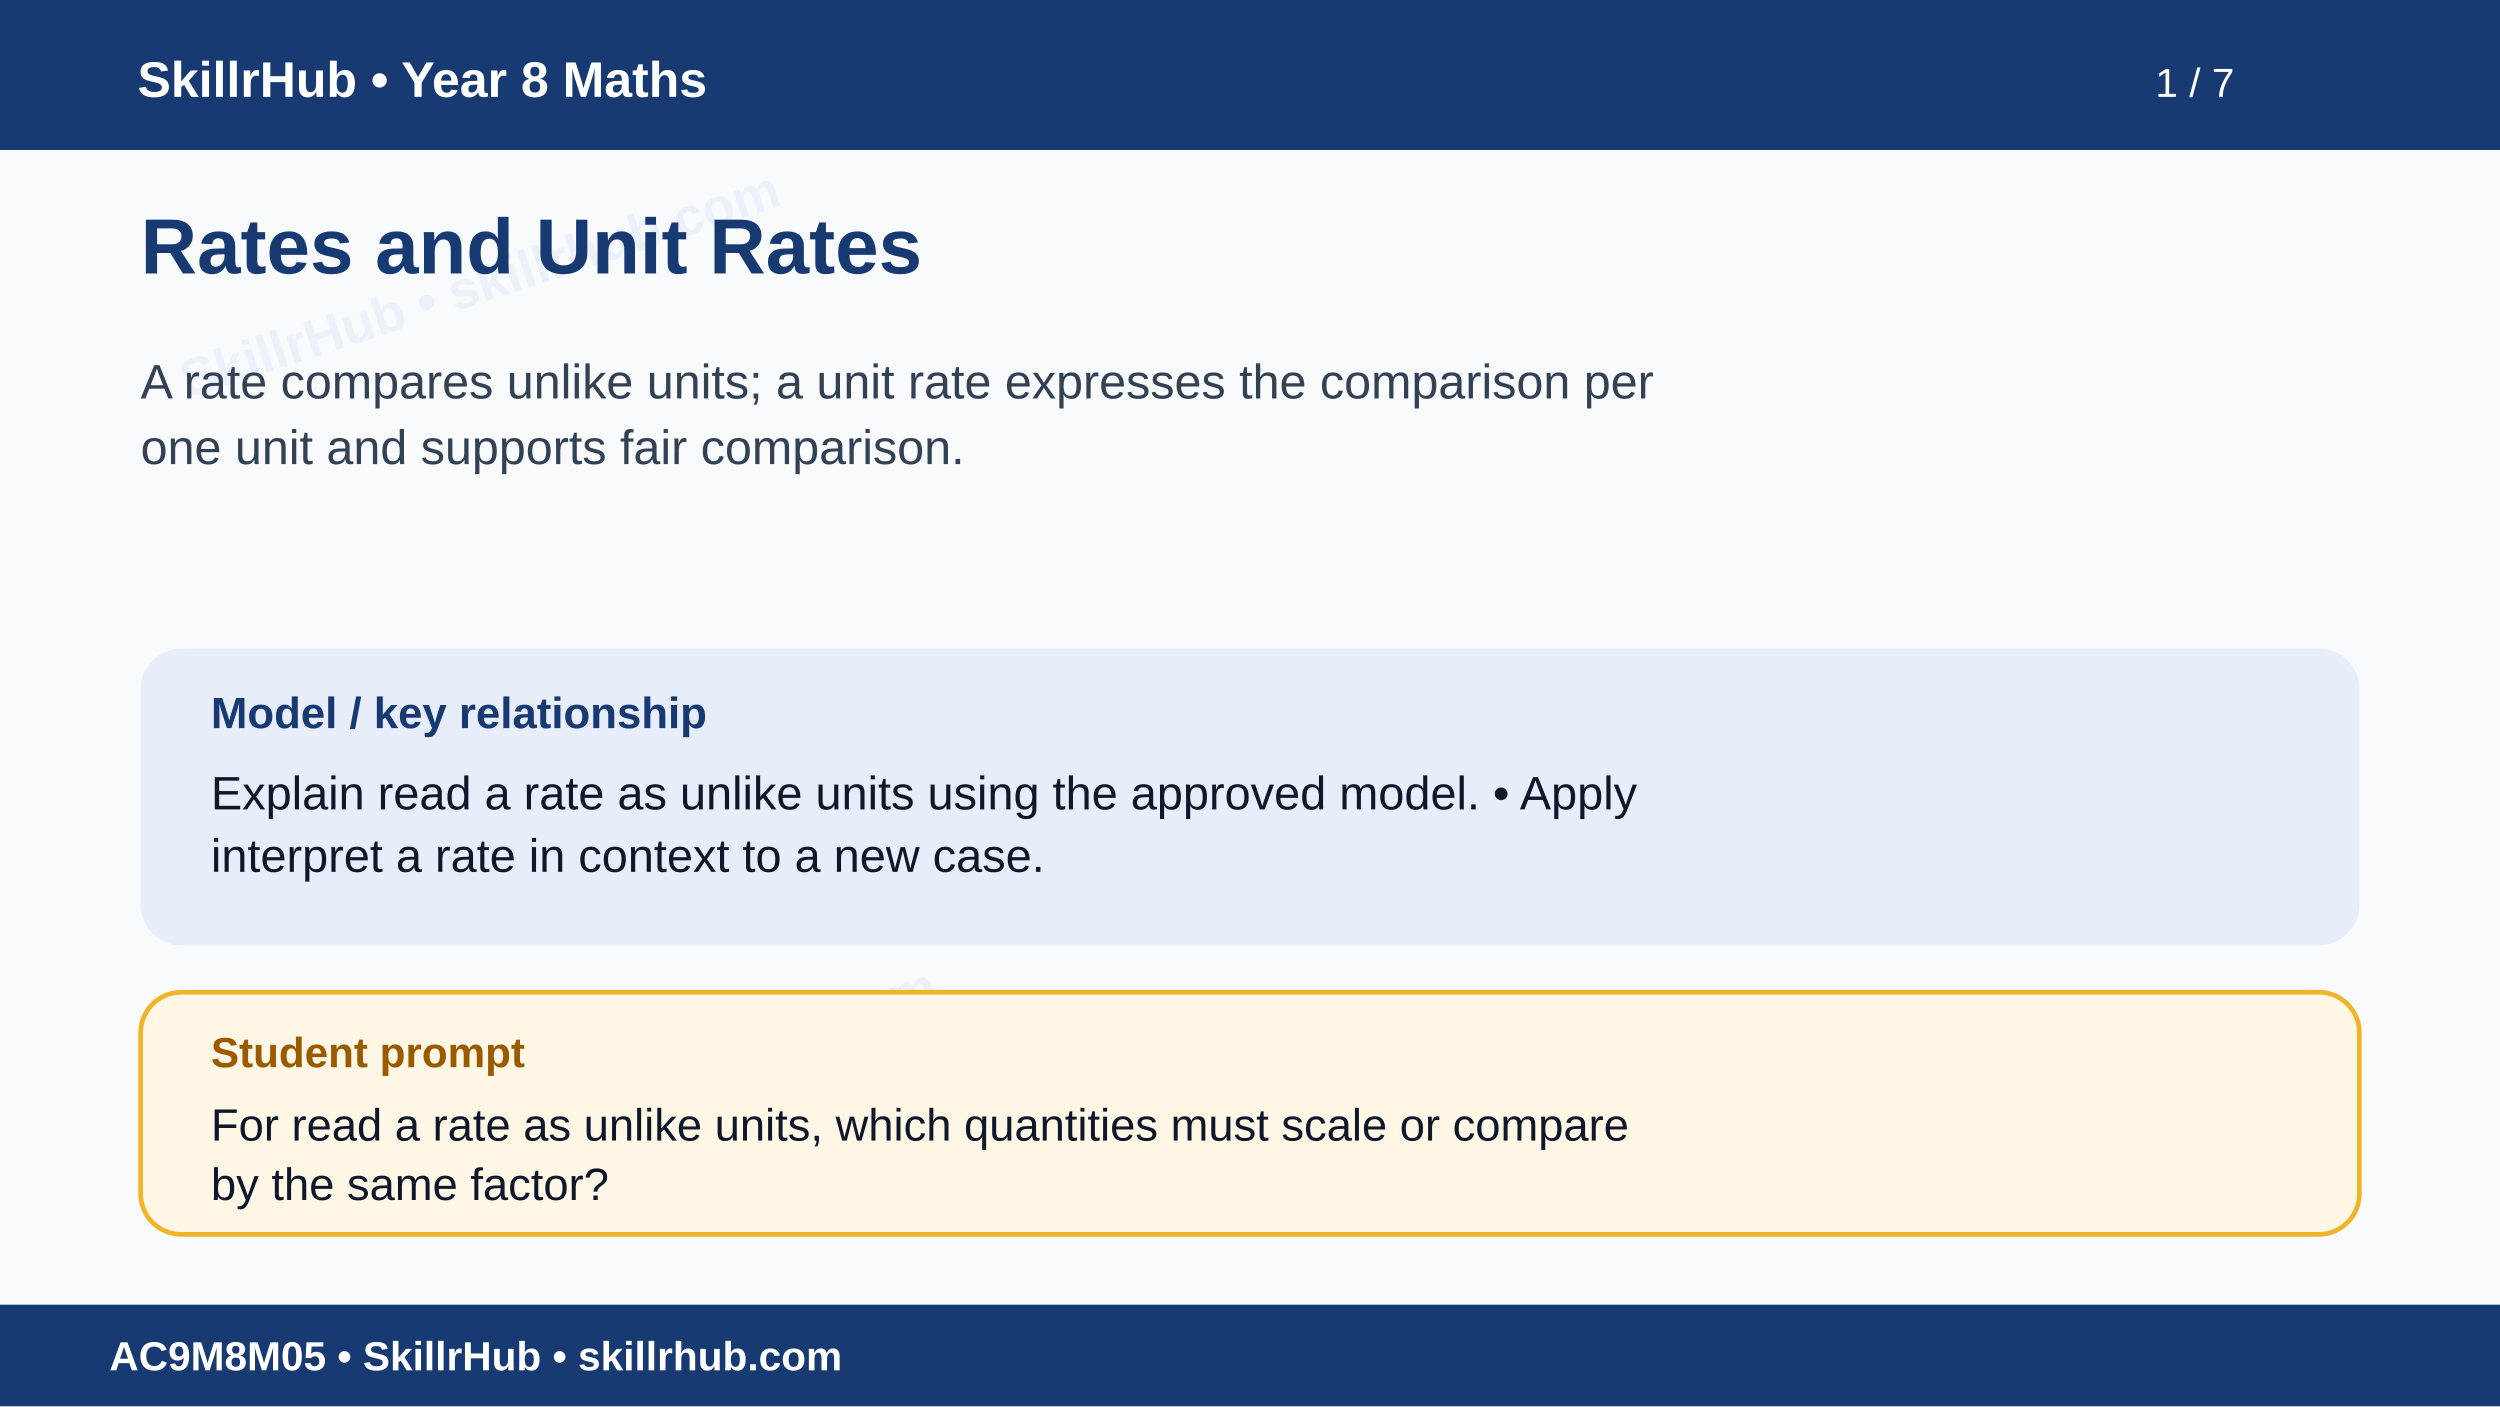
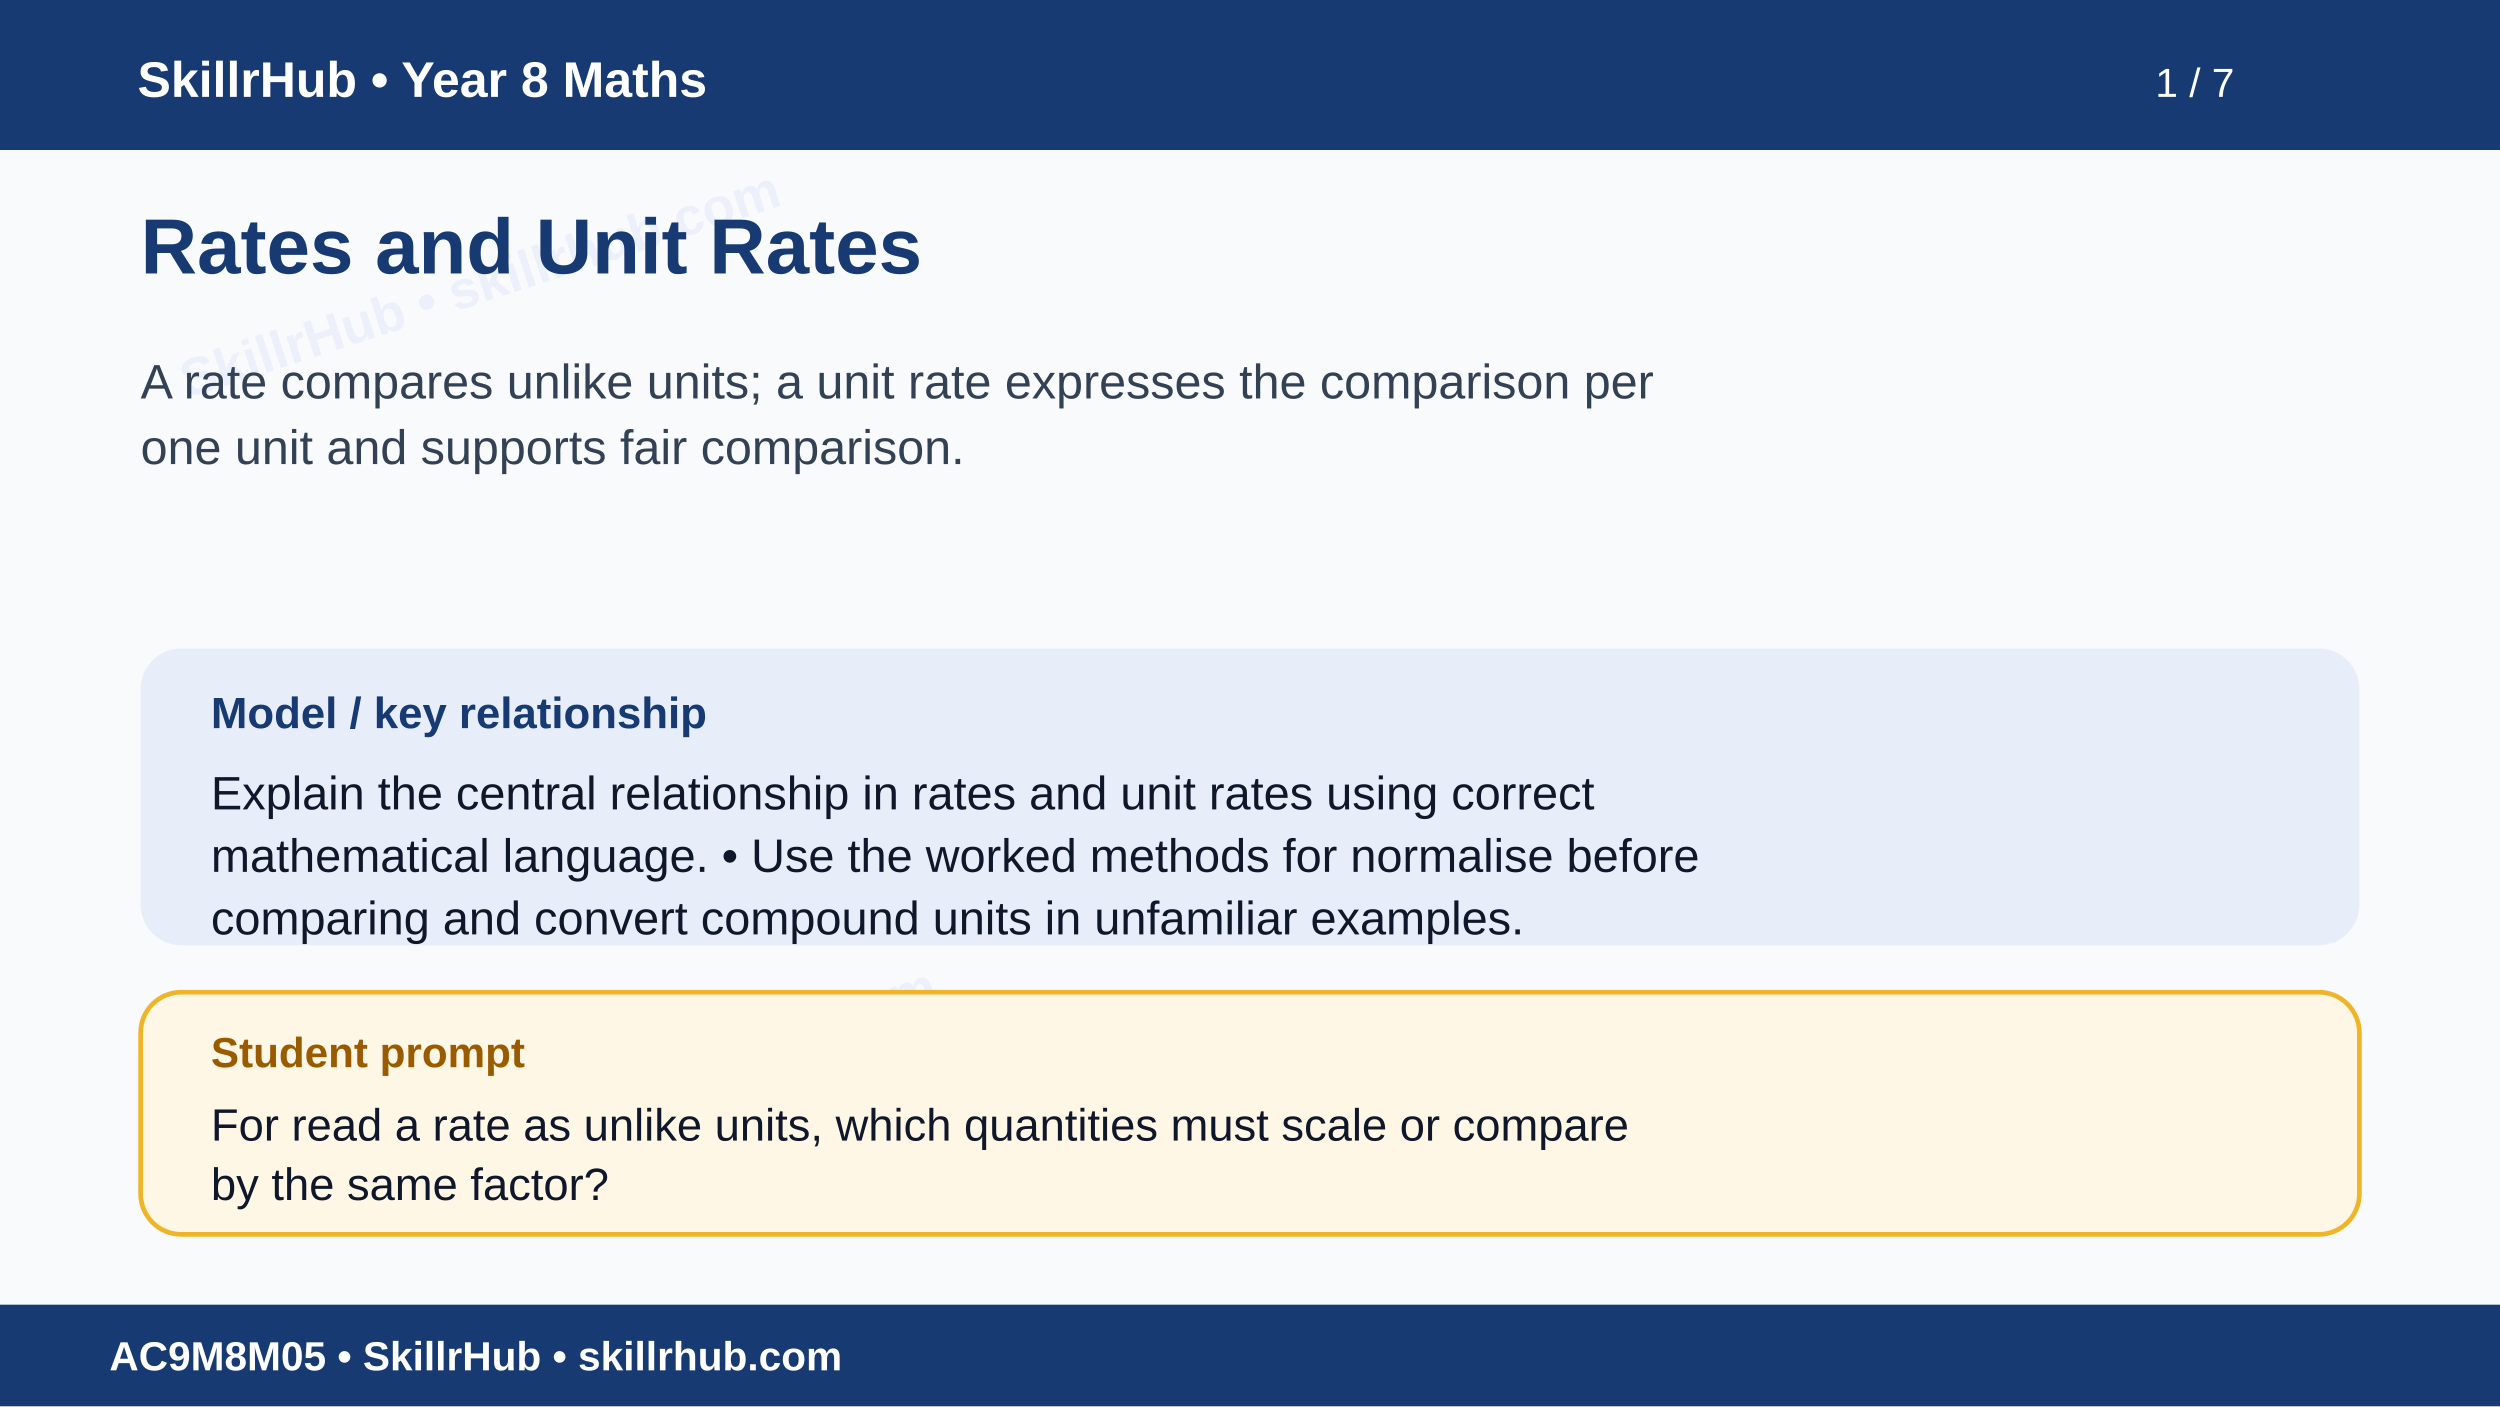
<svg xmlns="http://www.w3.org/2000/svg" width="1600" height="900" viewBox="0 0 1600 900" role="img" aria-labelledby="title desc">
  <rect width="1600" height="900" fill="#f8fafc" />
  <g opacity=".055" fill="#1d4ed8" font-family="Arial,Helvetica,sans-serif" font-size="34" font-weight="700">
    <text x="120" y="255" transform="rotate(-18 120 255)">SkillrHub • skillrhub.com</text>
    <text x="790" y="560" transform="rotate(-18 790 560)">SkillrHub • skillrhub.com</text>
    <text x="220" y="765" transform="rotate(-18 220 765)">SkillrHub • skillrhub.com</text>
  </g>
  <rect width="1600" height="96" fill="#173a72" />
  <text x="88" y="62" fill="#fff" font-family="Arial,Helvetica,sans-serif" font-size="32" font-weight="700">SkillrHub • Year 8 Maths</text>
  <text x="1430" y="62" text-anchor="end" fill="#fff" font-family="Arial,Helvetica,sans-serif" font-size="26">1 / 7</text>
  <text x="90" y="175" fill="#173a72" font-family="Arial,Helvetica,sans-serif" font-size="50" font-weight="700">Rates and Unit Rates</text>
  <text x="90" y="255" fill="#334155" font-family="Arial,Helvetica,sans-serif" font-size="31" font-weight="400">A rate compares unlike units; a unit rate expresses the comparison per</text>
  <text x="90" y="297" fill="#334155" font-family="Arial,Helvetica,sans-serif" font-size="31" font-weight="400">one unit and supports fair comparison.</text>
  <rect x="90" y="415" width="1420" height="190" rx="26" fill="#e8eef9" />
  <text x="135" y="466" fill="#173a72" font-family="Arial,Helvetica,sans-serif" font-size="28" font-weight="700">Model / key relationship</text>
-   <text x="135" y="518" fill="#0f172a" font-family="Arial,Helvetica,sans-serif" font-size="30" font-weight="400">Explain read a rate as unlike units using the approved model. • Apply</text>
-   <text x="135" y="558" fill="#0f172a" font-family="Arial,Helvetica,sans-serif" font-size="30" font-weight="400">interpret a rate in context to a new case.</text>
+   <text x="135" y="518" fill="#0f172a" font-family="Arial,Helvetica,sans-serif" font-size="30" font-weight="400">Explain the central relationship in rates and unit rates using correct</text>
+   <text x="135" y="558" fill="#0f172a" font-family="Arial,Helvetica,sans-serif" font-size="30" font-weight="400">mathematical language. • Use the worked methods for normalise before</text>
+   <text x="135" y="598" fill="#0f172a" font-family="Arial,Helvetica,sans-serif" font-size="30" font-weight="400">comparing and convert compound units in unfamiliar examples.</text>
  <rect x="90" y="635" width="1420" height="155" rx="26" fill="#fff7e6" stroke="#f0b429" stroke-width="3" />
  <text x="135" y="683" fill="#9a5b00" font-family="Arial,Helvetica,sans-serif" font-size="27" font-weight="700">Student prompt</text>
  <text x="135" y="730" fill="#0f172a" font-family="Arial,Helvetica,sans-serif" font-size="29" font-weight="400">For read a rate as unlike units, which quantities must scale or compare</text>
  <text x="135" y="768" fill="#0f172a" font-family="Arial,Helvetica,sans-serif" font-size="29" font-weight="400">by the same factor?</text>
  <rect y="835" width="1600" height="65" fill="#173a72" />
  <text x="70" y="877" fill="#fff" font-family="Arial,Helvetica,sans-serif" font-size="26" font-weight="700">AC9M8M05 • SkillrHub • skillrhub.com</text>
</svg>
